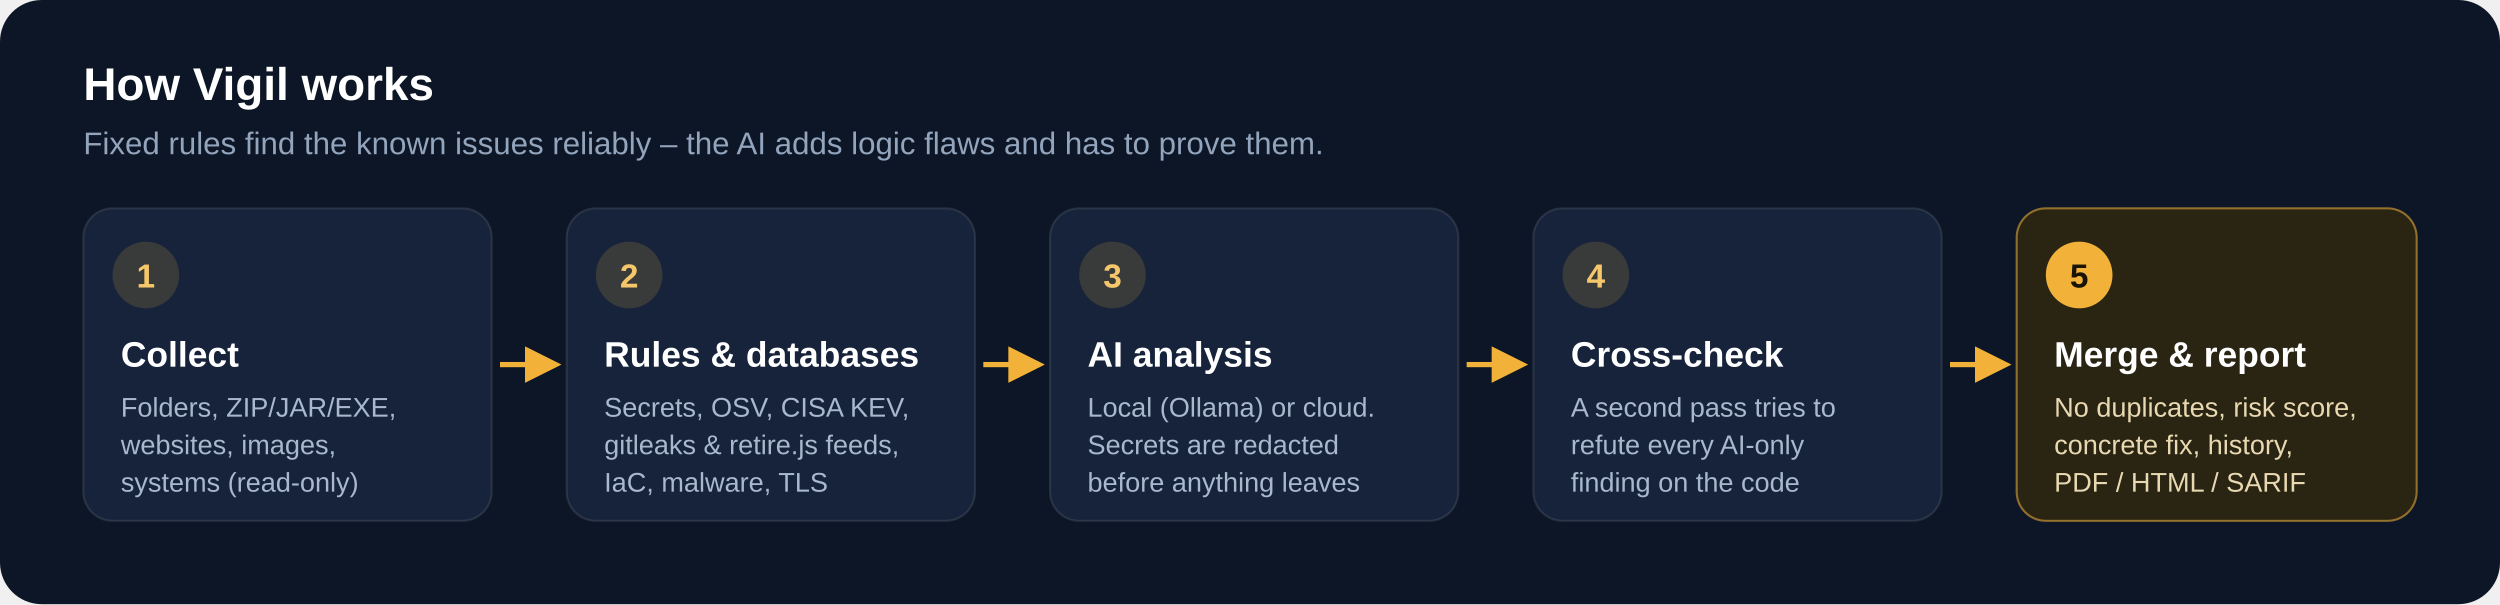
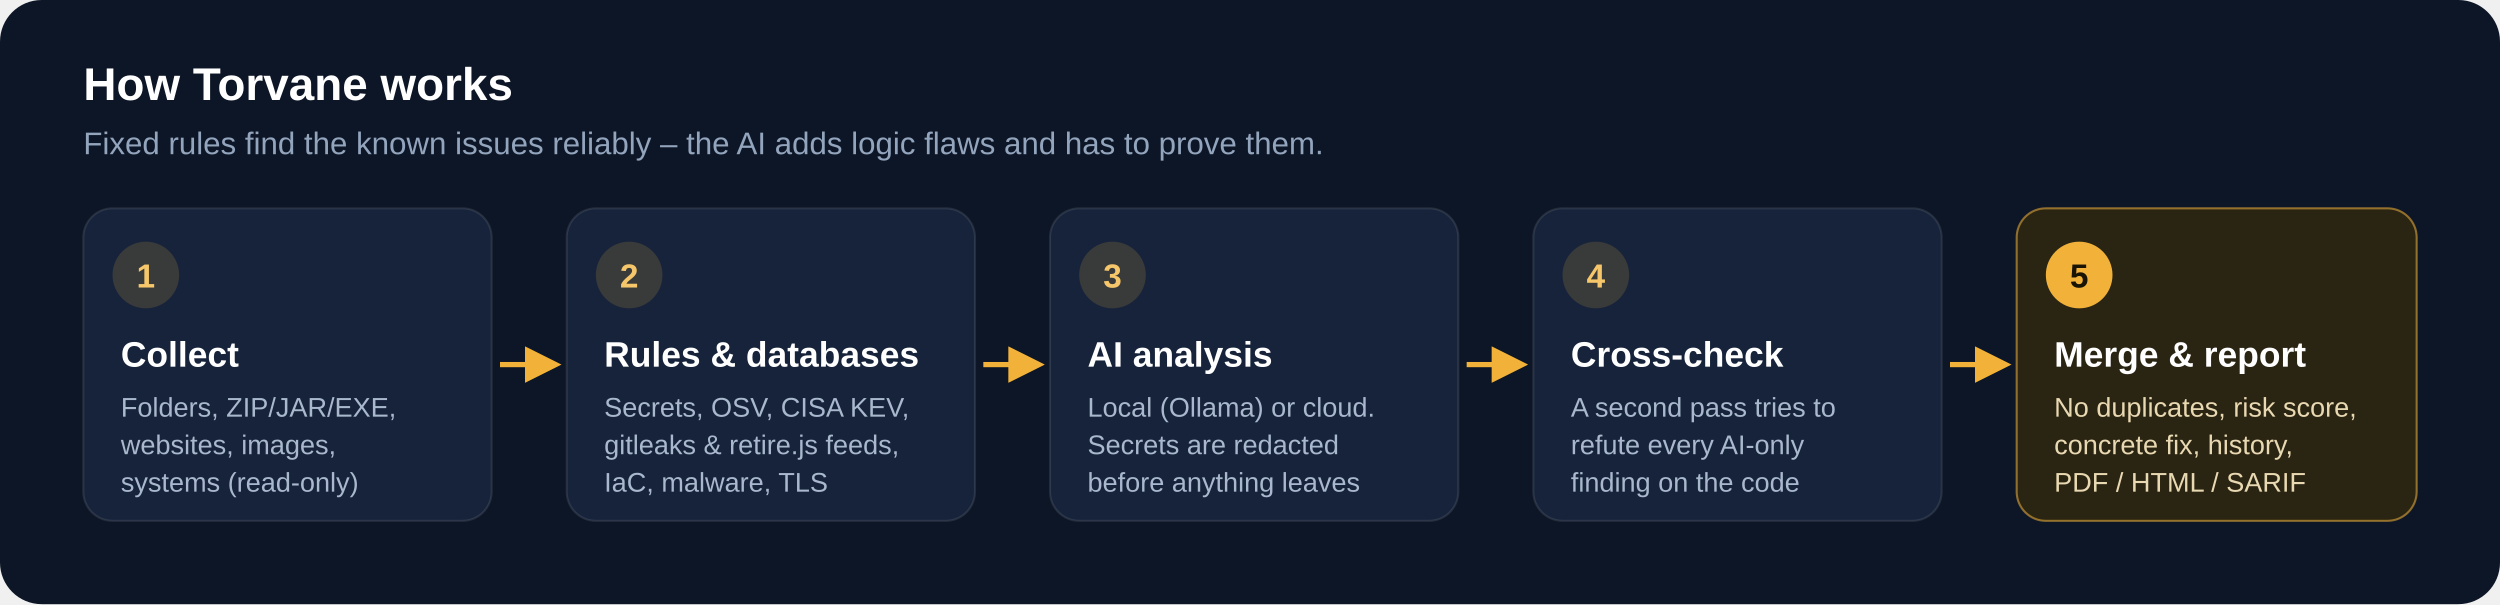
- <svg xmlns="http://www.w3.org/2000/svg" viewBox="0 0 1200 290" width="1200" height="290" role="img" aria-label="How Vigil works: collect, rules and databases, AI analysis, cross-check, merge and report">
+ <svg xmlns="http://www.w3.org/2000/svg" viewBox="0 0 1200 290" width="1200" height="290" role="img" aria-label="How Torvane works: collect, rules and databases, AI analysis, cross-check, merge and report">
  <defs>
    <marker id="arr" viewBox="0 0 10 10" refX="8" refY="5" markerWidth="7" markerHeight="7" orient="auto">
      <path d="M0 0L10 5L0 10z" fill="#f2b23a" />
    </marker>
  </defs>
  <rect width="1200" height="290" rx="20" fill="#0d1626" />
  <g font-family="Segoe UI, Helvetica Neue, Arial, sans-serif">
-     <text x="40" y="48" font-size="22" font-weight="700" fill="#ffffff">How Vigil works</text>
+     <text x="40" y="48" font-size="22" font-weight="700" fill="#ffffff">How Torvane works</text>
    <text x="40" y="74" font-size="15" fill="#93a4bd">Fixed rules find the known issues reliably – the AI adds logic flaws and has to prove them.</text>
    <g transform="translate(40 100)">
      <rect width="196" height="150" rx="14" fill="#16233a" stroke="#ffffff" stroke-opacity=".1" />
      <circle cx="30" cy="32" r="16" fill="#f2b23a" fill-opacity=".16" />
      <text x="30" y="38" text-anchor="middle" font-size="16" font-weight="700" fill="#f6c66a">1</text>
      <text x="18" y="76" font-size="17" font-weight="700" fill="#ffffff">Collect</text>
      <text x="18" y="100" font-size="13" fill="#a9b8cd">Folders, ZIP/JAR/EXE,</text>
      <text x="18" y="118" font-size="13" fill="#a9b8cd">websites, images,</text>
      <text x="18" y="136" font-size="13" fill="#a9b8cd">systems (read-only)</text>
    </g>
    <g transform="translate(272 100)">
      <rect width="196" height="150" rx="14" fill="#16233a" stroke="#ffffff" stroke-opacity=".1" />
      <circle cx="30" cy="32" r="16" fill="#f2b23a" fill-opacity=".16" />
      <text x="30" y="38" text-anchor="middle" font-size="16" font-weight="700" fill="#f6c66a">2</text>
      <text x="18" y="76" font-size="17" font-weight="700" fill="#ffffff">Rules &amp; databases</text>
      <text x="18" y="100" font-size="13" fill="#a9b8cd">Secrets, OSV, CISA KEV,</text>
      <text x="18" y="118" font-size="13" fill="#a9b8cd">gitleaks &amp; retire.js feeds,</text>
      <text x="18" y="136" font-size="13" fill="#a9b8cd">IaC, malware, TLS</text>
    </g>
    <g transform="translate(504 100)">
      <rect width="196" height="150" rx="14" fill="#16233a" stroke="#ffffff" stroke-opacity=".1" />
      <circle cx="30" cy="32" r="16" fill="#f2b23a" fill-opacity=".16" />
      <text x="30" y="38" text-anchor="middle" font-size="16" font-weight="700" fill="#f6c66a">3</text>
      <text x="18" y="76" font-size="17" font-weight="700" fill="#ffffff">AI analysis</text>
      <text x="18" y="100" font-size="13" fill="#a9b8cd">Local (Ollama) or cloud.</text>
      <text x="18" y="118" font-size="13" fill="#a9b8cd">Secrets are redacted</text>
      <text x="18" y="136" font-size="13" fill="#a9b8cd">before anything leaves</text>
    </g>
    <g transform="translate(736 100)">
      <rect width="196" height="150" rx="14" fill="#16233a" stroke="#ffffff" stroke-opacity=".1" />
      <circle cx="30" cy="32" r="16" fill="#f2b23a" fill-opacity=".16" />
      <text x="30" y="38" text-anchor="middle" font-size="16" font-weight="700" fill="#f6c66a">4</text>
      <text x="18" y="76" font-size="17" font-weight="700" fill="#ffffff">Cross-check</text>
      <text x="18" y="100" font-size="13" fill="#a9b8cd">A second pass tries to</text>
      <text x="18" y="118" font-size="13" fill="#a9b8cd">refute every AI-only</text>
      <text x="18" y="136" font-size="13" fill="#a9b8cd">finding on the code</text>
    </g>
    <g transform="translate(968 100)">
      <rect width="192" height="150" rx="14" fill="#2a2412" stroke="#f2b23a" stroke-opacity=".55" />
      <circle cx="30" cy="32" r="16" fill="#f2b23a" />
      <text x="30" y="38" text-anchor="middle" font-size="16" font-weight="700" fill="#1a1405">5</text>
      <text x="18" y="76" font-size="17" font-weight="700" fill="#ffffff">Merge &amp; report</text>
      <text x="18" y="100" font-size="13" fill="#e9d9b2">No duplicates, risk score,</text>
      <text x="18" y="118" font-size="13" fill="#e9d9b2">concrete fix, history,</text>
      <text x="18" y="136" font-size="13" fill="#e9d9b2">PDF / HTML / SARIF</text>
    </g>
    <g stroke="#f2b23a" stroke-width="2.5" marker-end="url(#arr)">
      <line x1="240" y1="175" x2="266" y2="175" />
      <line x1="472" y1="175" x2="498" y2="175" />
      <line x1="704" y1="175" x2="730" y2="175" />
      <line x1="936" y1="175" x2="962" y2="175" />
    </g>
  </g>
</svg>
